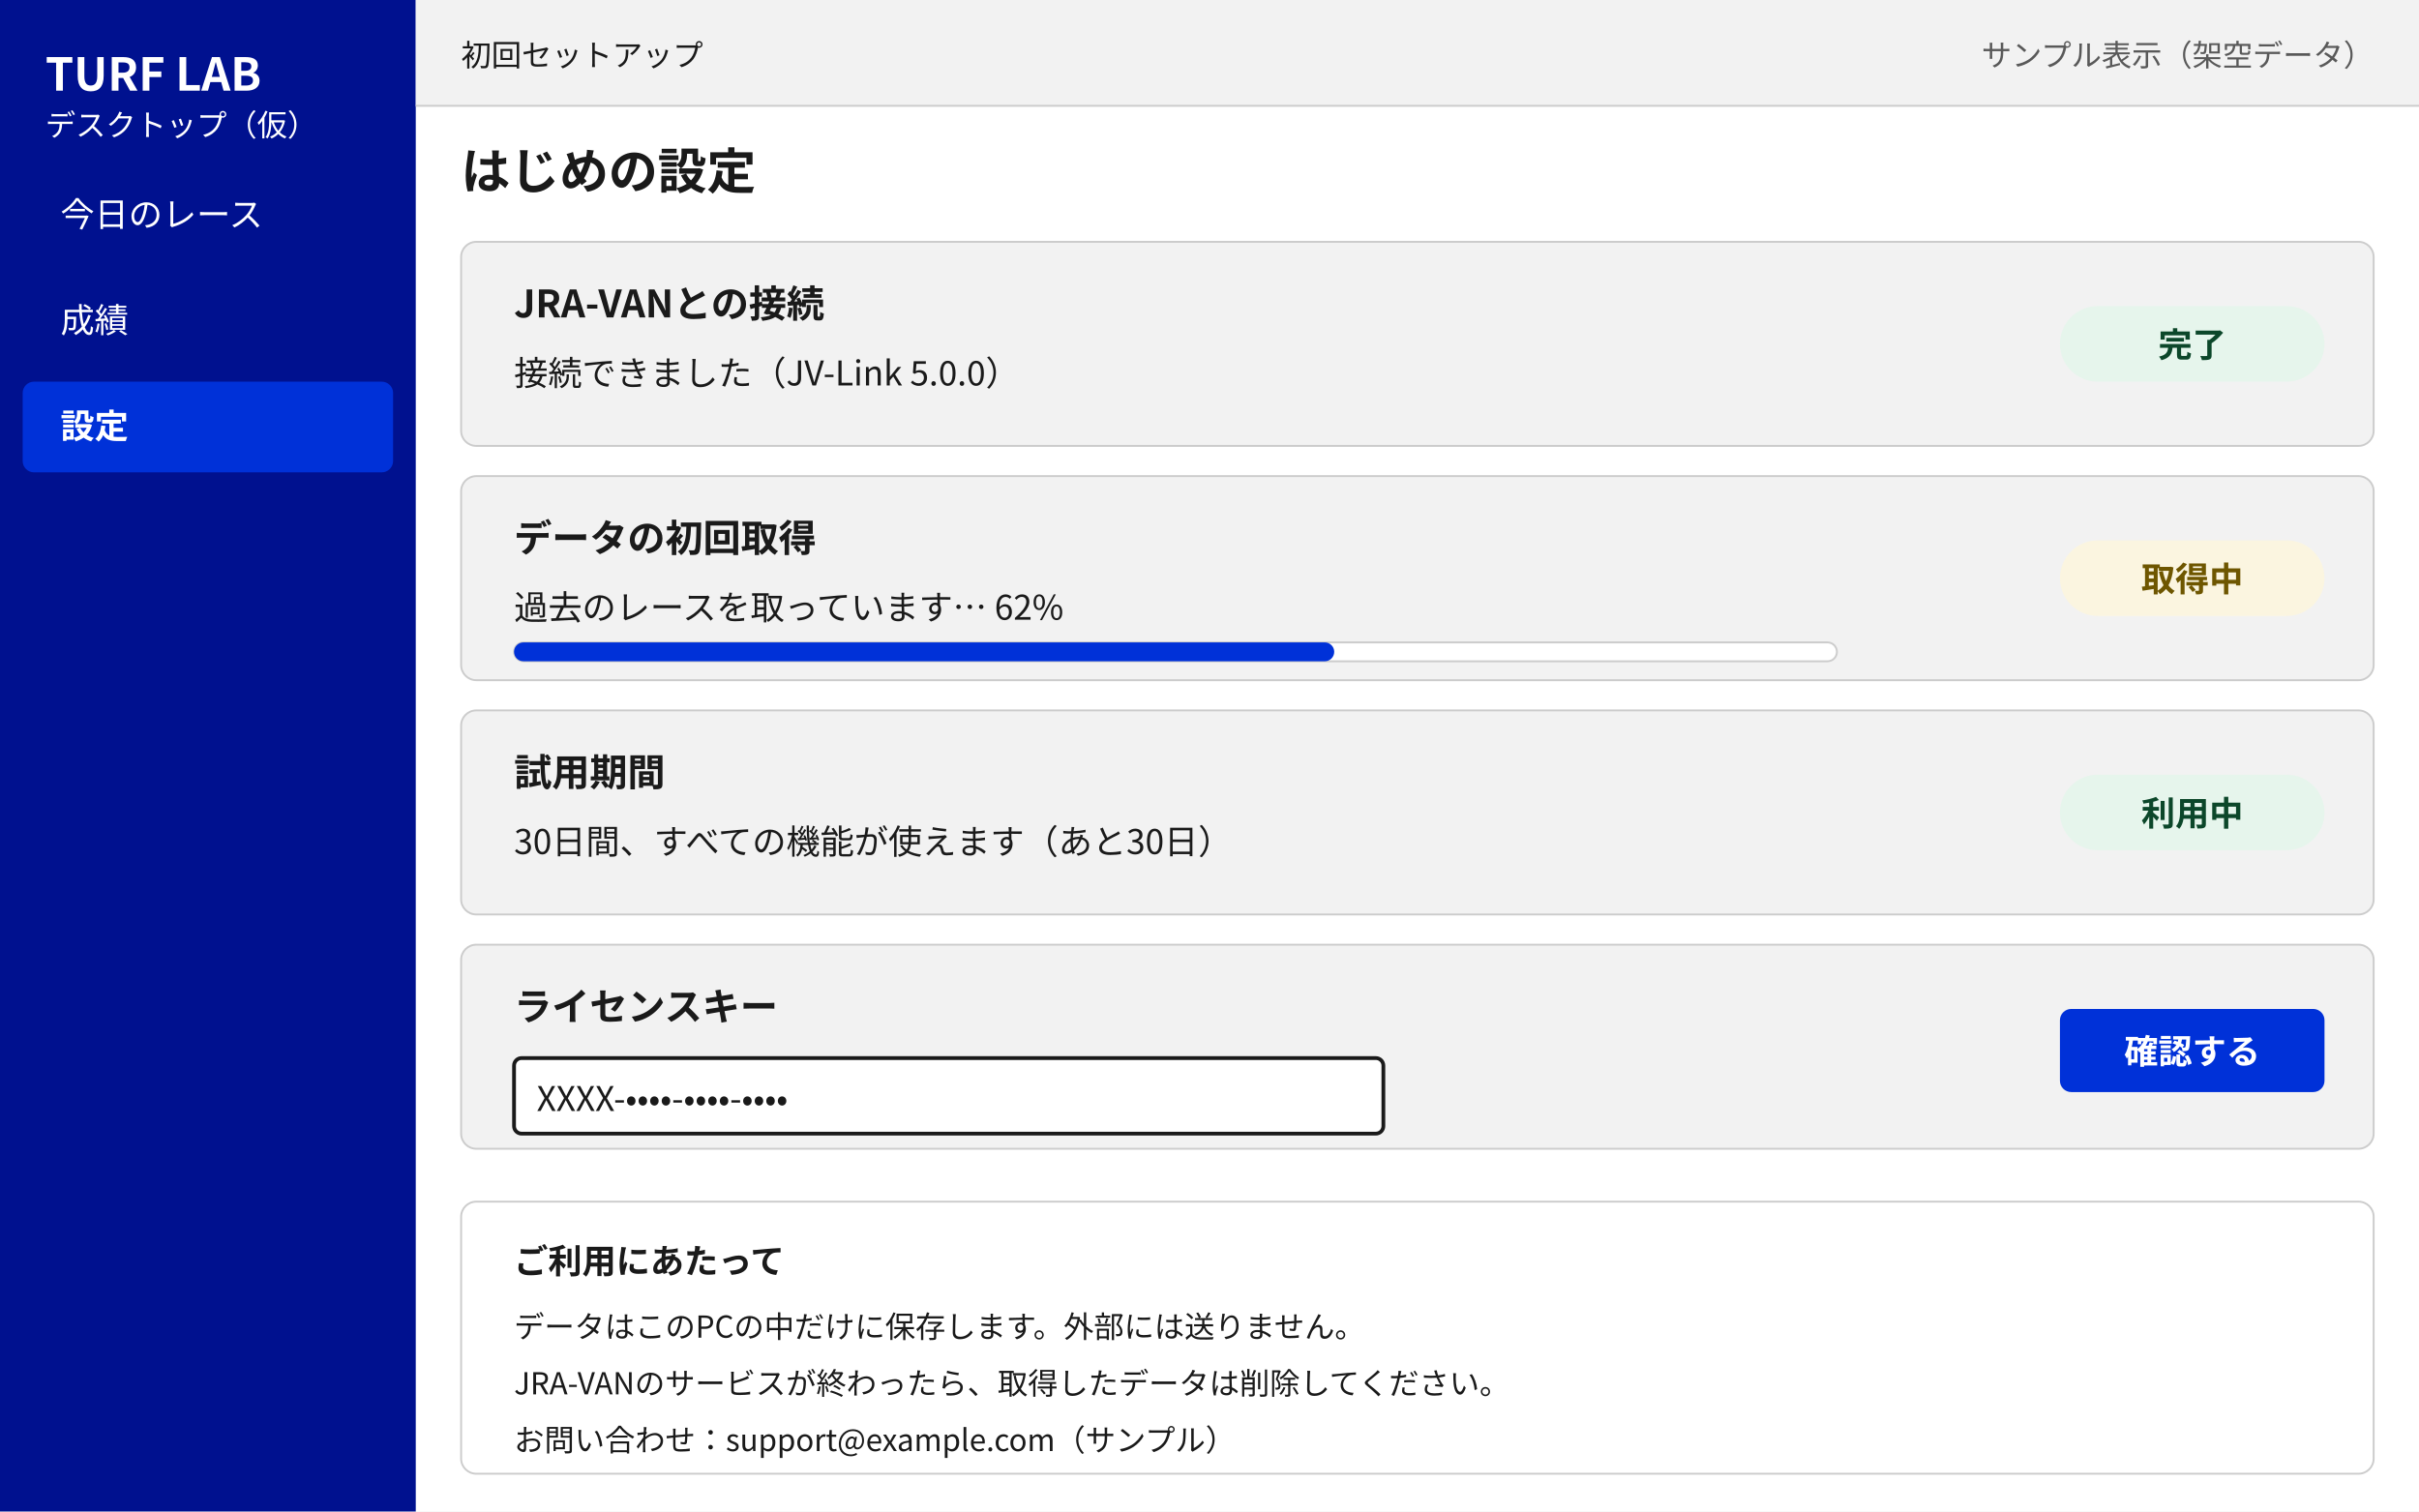
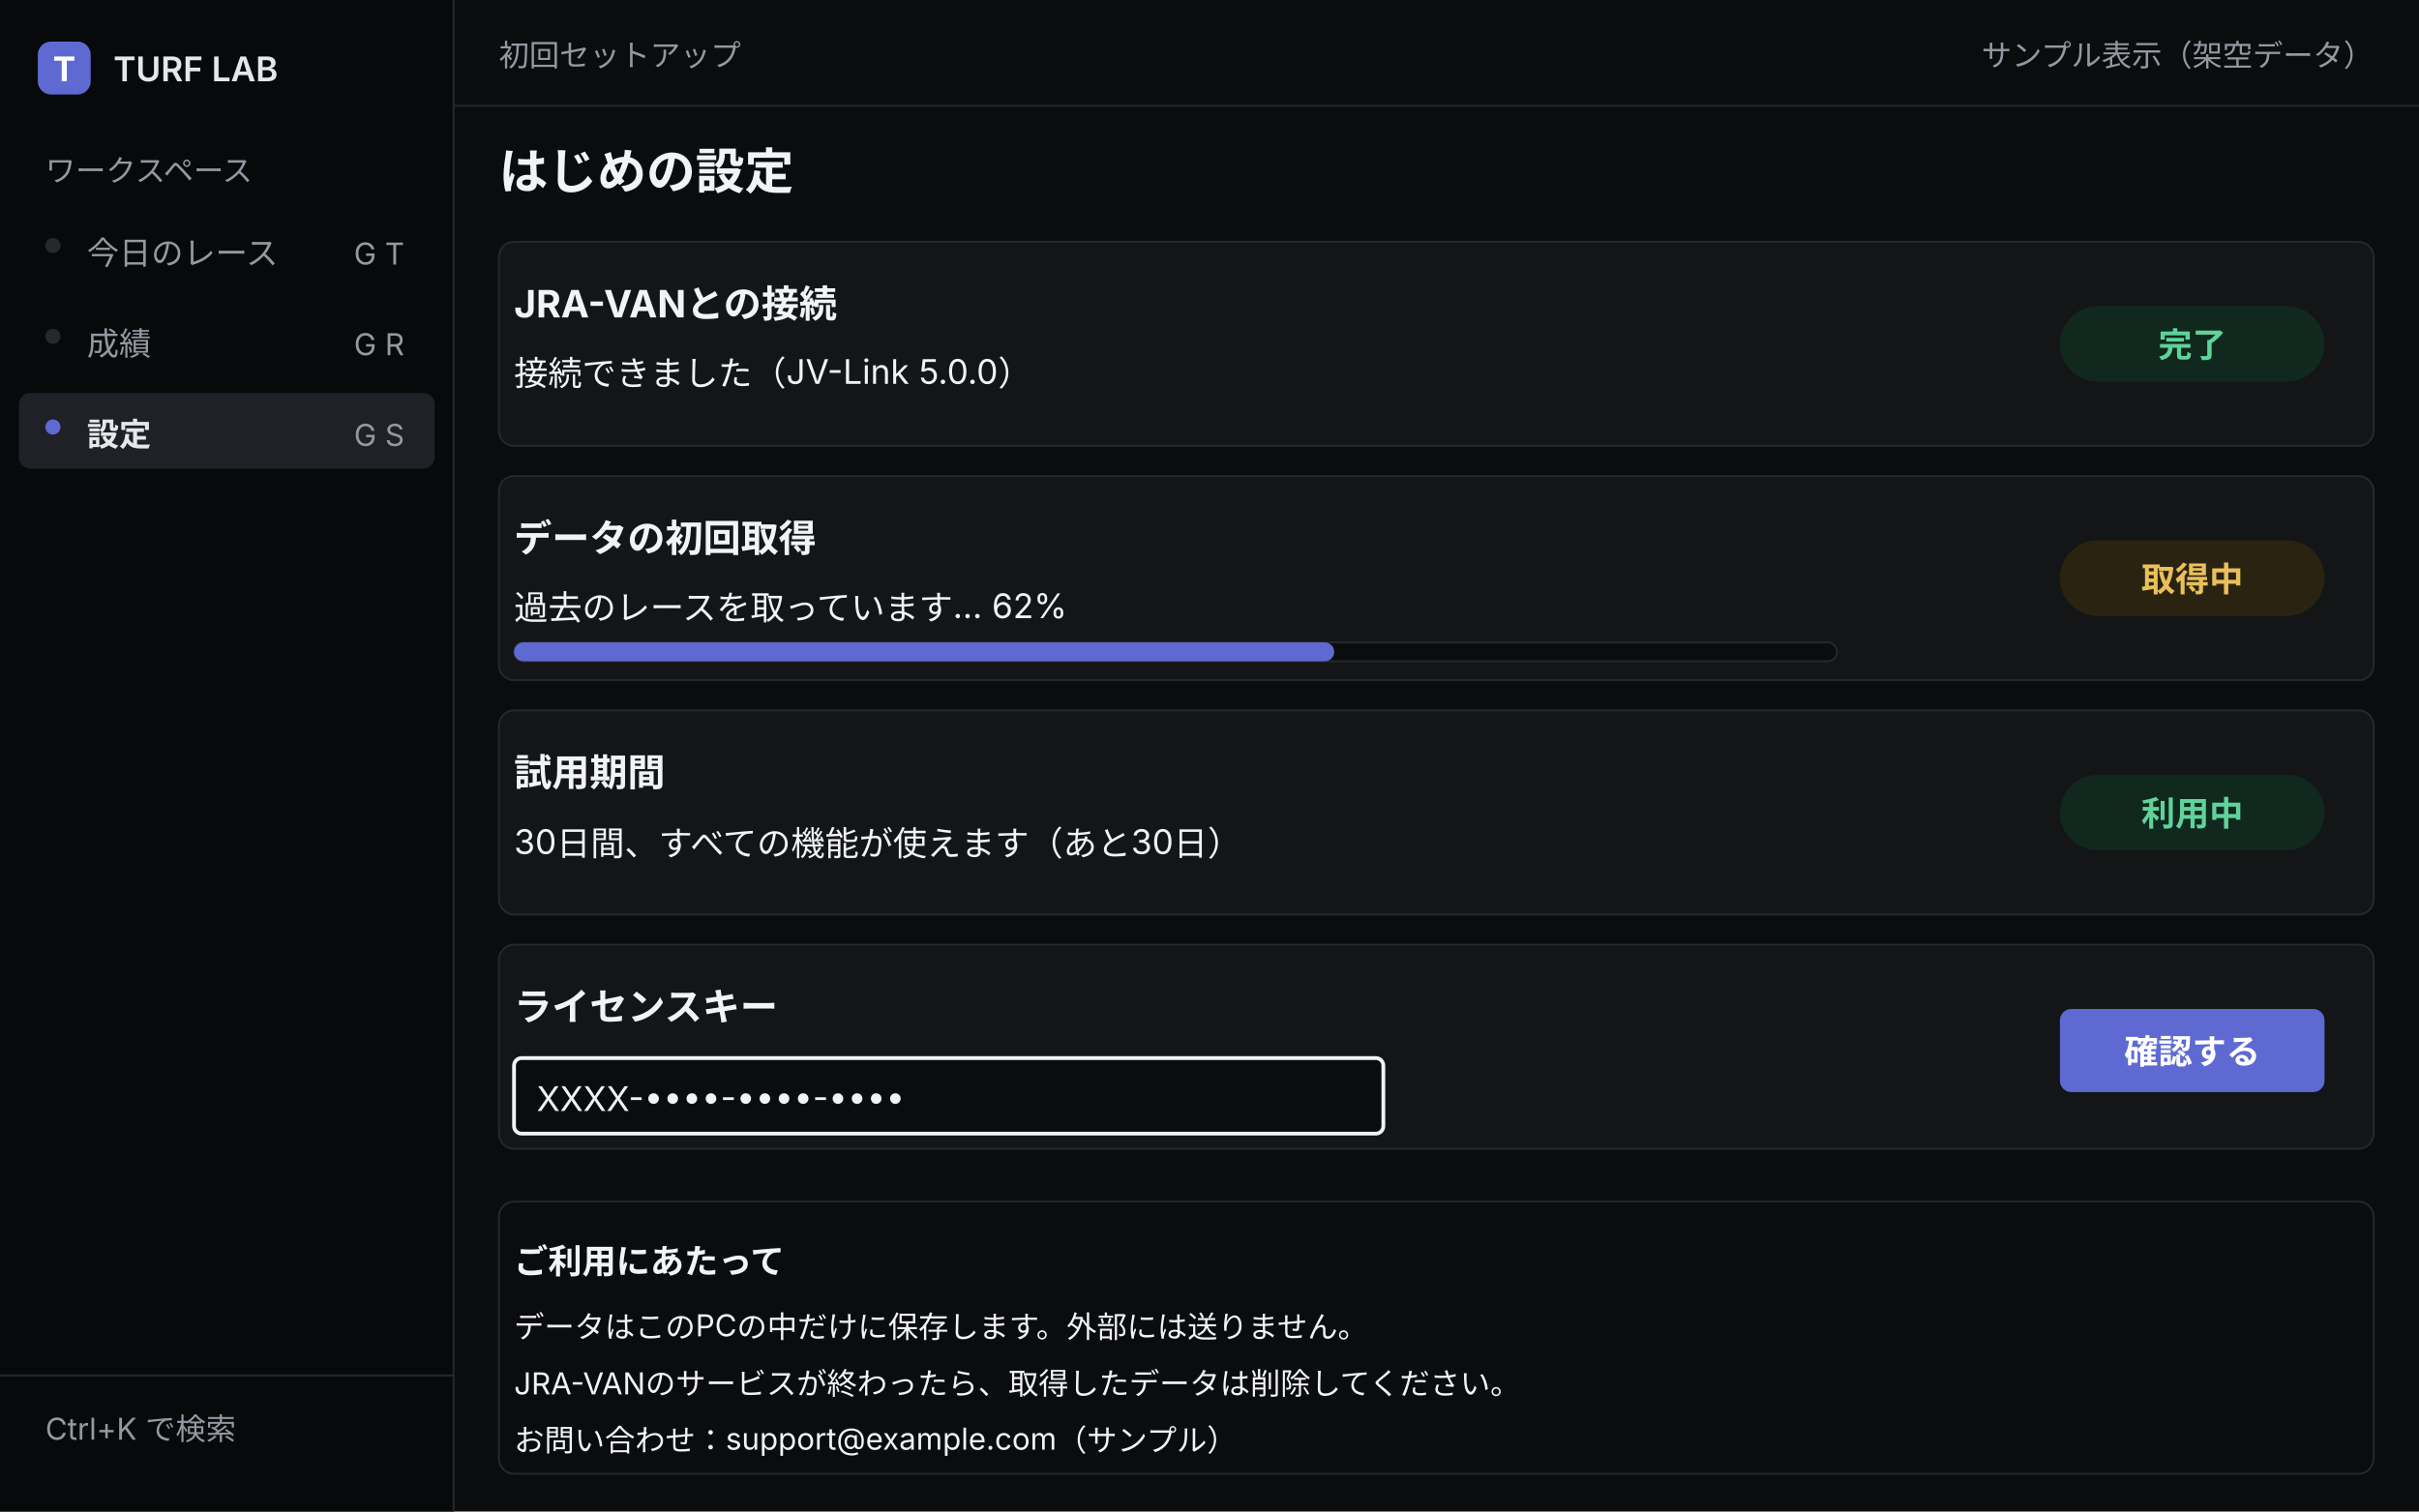
- <svg xmlns="http://www.w3.org/2000/svg" width="1280" height="800" viewBox="0 0 1280 800" font-family="'Noto Sans JP','Noto Sans CJK JP',sans-serif">
-   <rect width="1280" height="800" fill="#FFFFFF" />
-   <rect x="0" y="0" width="220" height="800" rx="0" fill="#00118F" />
-   <text x="24" y="48" font-size="24" font-weight="700" fill="#FFFFFF" text-anchor="start">TURF LAB</text>
-   <text x="24" y="72" font-size="16" font-weight="400" fill="#FFFFFF" text-anchor="start">デスクトップ（仮）</text>
-   <text x="32" y="120" font-size="18" font-weight="400" fill="#FFFFFF" text-anchor="start">今日のレース</text>
-   <text x="32" y="176" font-size="18" font-weight="400" fill="#FFFFFF" text-anchor="start">成績</text>
-   <rect x="12" y="202" width="196" height="48" rx="6" fill="#0031D8" />
-   <text x="32" y="232" font-size="18" font-weight="700" fill="#FFFFFF" text-anchor="start">設定</text>
-   <rect x="220" y="0" width="1060" height="56" rx="0" fill="#F2F2F2" />
-   <line x1="220" y1="56" x2="1280" y2="56" stroke="#CCCCCC" stroke-width="1" />
-   <text x="244" y="35" font-size="16" font-weight="400" fill="#1A1A1A" text-anchor="start">初回セットアップ</text>
-   <text x="1256" y="35" font-size="16" font-weight="400" fill="#595959" text-anchor="end">サンプル表示（架空データ）</text>
-   <text x="244" y="100" font-size="26" font-weight="700" fill="#1A1A1A" text-anchor="start">はじめの設定</text>
-   <rect x="244" y="128" width="1012" height="108" rx="8" fill="#F2F2F2" stroke="#CCCCCC" stroke-width="1" />
-   <text x="272" y="168" font-size="20" font-weight="700" fill="#1A1A1A" text-anchor="start">JRA-VANとの接続</text>
-   <text x="272" y="204" font-size="18" font-weight="400" fill="#1A1A1A" text-anchor="start">接続できました（JV-Link 5.0.0）</text>
-   <rect x="1090" y="162" width="140" height="40" rx="20" fill="#E6F5EC" />
-   <text x="1160" y="189" font-size="18" font-weight="700" fill="#0C472A" text-anchor="middle">完了</text>
-   <rect x="244" y="252" width="1012" height="108" rx="8" fill="#F2F2F2" stroke="#CCCCCC" stroke-width="1" />
-   <text x="272" y="292" font-size="20" font-weight="700" fill="#1A1A1A" text-anchor="start">データの初回取得</text>
-   <text x="272" y="328" font-size="18" font-weight="400" fill="#1A1A1A" text-anchor="start">過去のレースを取っています… 62%</text>
-   <rect x="272" y="340" width="700" height="10" rx="5" fill="#FFFFFF" stroke="#CCCCCC" stroke-width="1" />
-   <rect x="272" y="340" width="434" height="10" rx="5" fill="#0031D8" />
-   <rect x="1090" y="286" width="140" height="40" rx="20" fill="#FBF5E0" />
-   <text x="1160" y="313" font-size="18" font-weight="700" fill="#6E5600" text-anchor="middle">取得中</text>
-   <rect x="244" y="376" width="1012" height="108" rx="8" fill="#F2F2F2" stroke="#CCCCCC" stroke-width="1" />
-   <text x="272" y="416" font-size="20" font-weight="700" fill="#1A1A1A" text-anchor="start">試用期間</text>
-   <text x="272" y="452" font-size="18" font-weight="400" fill="#1A1A1A" text-anchor="start">30日間、すべての機能が使えます（あと30日）</text>
-   <rect x="1090" y="410" width="140" height="40" rx="20" fill="#E6F5EC" />
-   <text x="1160" y="437" font-size="18" font-weight="700" fill="#0C472A" text-anchor="middle">利用中</text>
-   <rect x="244" y="500" width="1012" height="108" rx="8" fill="#F2F2F2" stroke="#CCCCCC" stroke-width="1" />
-   <text x="272" y="540" font-size="20" font-weight="700" fill="#1A1A1A" text-anchor="start">ライセンスキー</text>
-   <text x="272" y="576" font-size="18" font-weight="400" fill="#1A1A1A" text-anchor="start">製品版を購入した方は、ここに入力します</text>
-   <rect x="272" y="560" width="460" height="40" rx="4" fill="#FFFFFF" stroke="#1A1A1A" stroke-width="2" />
-   <text x="284" y="588" font-size="18" font-weight="400" fill="#1A1A1A" text-anchor="start">XXXX-••••-••••-••••</text>
-   <rect x="1090" y="534" width="140" height="44" rx="6" fill="#0031D8" />
+ <svg xmlns="http://www.w3.org/2000/svg" width="1280" height="800" viewBox="0 0 1280 800" font-family="'Inter','Noto Sans JP','Noto Sans CJK JP',sans-serif">
+   <rect width="1280" height="800" fill="#0B0C0E" />
+   <rect x="0" y="0" width="240" height="800" rx="0" fill="#08090A" />
+   <line x1="240" y1="0" x2="240" y2="800" stroke="#26282D" stroke-width="1" />
+   <rect x="20" y="22" width="28" height="28" rx="7" fill="#5E6AD2" />
+   <text x="34" y="43" font-size="18" font-weight="700" fill="#FFFFFF" text-anchor="middle">T</text>
+   <text x="60" y="43" font-size="18" font-weight="600" fill="#E6E7EA" text-anchor="start">TURF LAB</text>
+   <text x="24" y="96" font-size="16" font-weight="400" fill="#9498A1" text-anchor="start">ワークスペース</text>
+   <rect x="24" y="126" width="8" height="8" rx="4" fill="#26282D" />
+   <text x="46" y="140" font-size="17" font-weight="400" fill="#9498A1" text-anchor="start">今日のレース</text>
+   <text x="214" y="140" font-size="16" font-weight="400" fill="#9498A1" text-anchor="end">G T</text>
+   <rect x="24" y="174" width="8" height="8" rx="4" fill="#26282D" />
+   <text x="46" y="188" font-size="17" font-weight="400" fill="#9498A1" text-anchor="start">成績</text>
+   <text x="214" y="188" font-size="16" font-weight="400" fill="#9498A1" text-anchor="end">G R</text>
+   <rect x="10" y="208" width="220" height="40" rx="6" fill="#1F2127" />
+   <rect x="24" y="222" width="8" height="8" rx="4" fill="#5E6AD2" />
+   <text x="46" y="236" font-size="17" font-weight="600" fill="#E6E7EA" text-anchor="start">設定</text>
+   <text x="214" y="236" font-size="16" font-weight="400" fill="#9498A1" text-anchor="end">G S</text>
+   <line x1="0" y1="728" x2="240" y2="728" stroke="#26282D" stroke-width="1" />
+   <text x="24" y="762" font-size="16" font-weight="400" fill="#9498A1" text-anchor="start">Ctrl+K で検索</text>
+   <line x1="240" y1="56" x2="1280" y2="56" stroke="#26282D" stroke-width="1" />
+   <text x="264" y="35" font-size="16" font-weight="400" fill="#9498A1" text-anchor="start">初回セットアップ</text>
+   <text x="1256" y="35" font-size="16" font-weight="400" fill="#9498A1" text-anchor="end">サンプル表示（架空データ）</text>
+   <text x="264" y="100" font-size="26" font-weight="700" fill="#F2F3F5" text-anchor="start">はじめの設定</text>
+   <rect x="264" y="128" width="992" height="108" rx="8" fill="#141517" stroke="#26282D" stroke-width="1" />
+   <text x="272" y="168" font-size="20" font-weight="700" fill="#F2F3F5" text-anchor="start">JRA-VANとの接続</text>
+   <text x="272" y="204" font-size="18" font-weight="400" fill="#F2F3F5" text-anchor="start">接続できました（JV-Link 5.0.0）</text>
+   <rect x="1090" y="162" width="140" height="40" rx="20" fill="#10281E" />
+   <text x="1160" y="189" font-size="18" font-weight="700" fill="#5FD39A" text-anchor="middle">完了</text>
+   <rect x="264" y="252" width="992" height="108" rx="8" fill="#141517" stroke="#26282D" stroke-width="1" />
+   <text x="272" y="292" font-size="20" font-weight="700" fill="#F2F3F5" text-anchor="start">データの初回取得</text>
+   <text x="272" y="328" font-size="18" font-weight="400" fill="#F2F3F5" text-anchor="start">過去のレースを取っています… 62%</text>
+   <rect x="272" y="340" width="700" height="10" rx="5" fill="#0B0C0E" stroke="#26282D" stroke-width="1" />
+   <rect x="272" y="340" width="434" height="10" rx="5" fill="#5E6AD2" />
+   <rect x="1090" y="286" width="140" height="40" rx="20" fill="#2B2312" />
+   <text x="1160" y="313" font-size="18" font-weight="700" fill="#E9C05A" text-anchor="middle">取得中</text>
+   <rect x="264" y="376" width="992" height="108" rx="8" fill="#141517" stroke="#26282D" stroke-width="1" />
+   <text x="272" y="416" font-size="20" font-weight="700" fill="#F2F3F5" text-anchor="start">試用期間</text>
+   <text x="272" y="452" font-size="18" font-weight="400" fill="#F2F3F5" text-anchor="start">30日間、すべての機能が使えます（あと30日）</text>
+   <rect x="1090" y="410" width="140" height="40" rx="20" fill="#10281E" />
+   <text x="1160" y="437" font-size="18" font-weight="700" fill="#5FD39A" text-anchor="middle">利用中</text>
+   <rect x="264" y="500" width="992" height="108" rx="8" fill="#141517" stroke="#26282D" stroke-width="1" />
+   <text x="272" y="540" font-size="20" font-weight="700" fill="#F2F3F5" text-anchor="start">ライセンスキー</text>
+   <text x="272" y="576" font-size="18" font-weight="400" fill="#F2F3F5" text-anchor="start">製品版を購入した方は、ここに入力します</text>
+   <rect x="272" y="560" width="460" height="40" rx="4" fill="#0B0C0E" stroke="#F2F3F5" stroke-width="2" />
+   <text x="284" y="588" font-size="18" font-weight="400" fill="#F2F3F5" text-anchor="start">XXXX-••••-••••-••••</text>
+   <rect x="1090" y="534" width="140" height="44" rx="6" fill="#5E6AD2" />
  <text x="1160" y="563" font-size="18" font-weight="700" fill="#FFFFFF" text-anchor="middle">確認する</text>
-   <rect x="244" y="636" width="1012" height="144" rx="8" fill="#FFFFFF" stroke="#CCCCCC" stroke-width="1" />
-   <text x="272" y="674" font-size="18" font-weight="700" fill="#1A1A1A" text-anchor="start">ご利用にあたって</text>
-   <text x="272" y="708" font-size="16" font-weight="400" fill="#1A1A1A" text-anchor="start">データはこのPCの中だけに保存します。外部には送りません。</text>
-   <text x="272" y="738" font-size="16" font-weight="400" fill="#1A1A1A" text-anchor="start">JRA-VANのサービスが終わったら、取得したデータは削除してください。</text>
-   <text x="272" y="768" font-size="16" font-weight="400" fill="#1A1A1A" text-anchor="start">お問い合わせ：support@example.com（サンプル）</text>
+   <rect x="264" y="636" width="992" height="144" rx="8" fill="#0B0C0E" stroke="#26282D" stroke-width="1" />
+   <text x="272" y="674" font-size="18" font-weight="700" fill="#F2F3F5" text-anchor="start">ご利用にあたって</text>
+   <text x="272" y="708" font-size="16" font-weight="400" fill="#F2F3F5" text-anchor="start">データはこのPCの中だけに保存します。外部には送りません。</text>
+   <text x="272" y="738" font-size="16" font-weight="400" fill="#F2F3F5" text-anchor="start">JRA-VANのサービスが終わったら、取得したデータは削除してください。</text>
+   <text x="272" y="768" font-size="16" font-weight="400" fill="#F2F3F5" text-anchor="start">お問い合わせ：support@example.com（サンプル）</text>
</svg>
